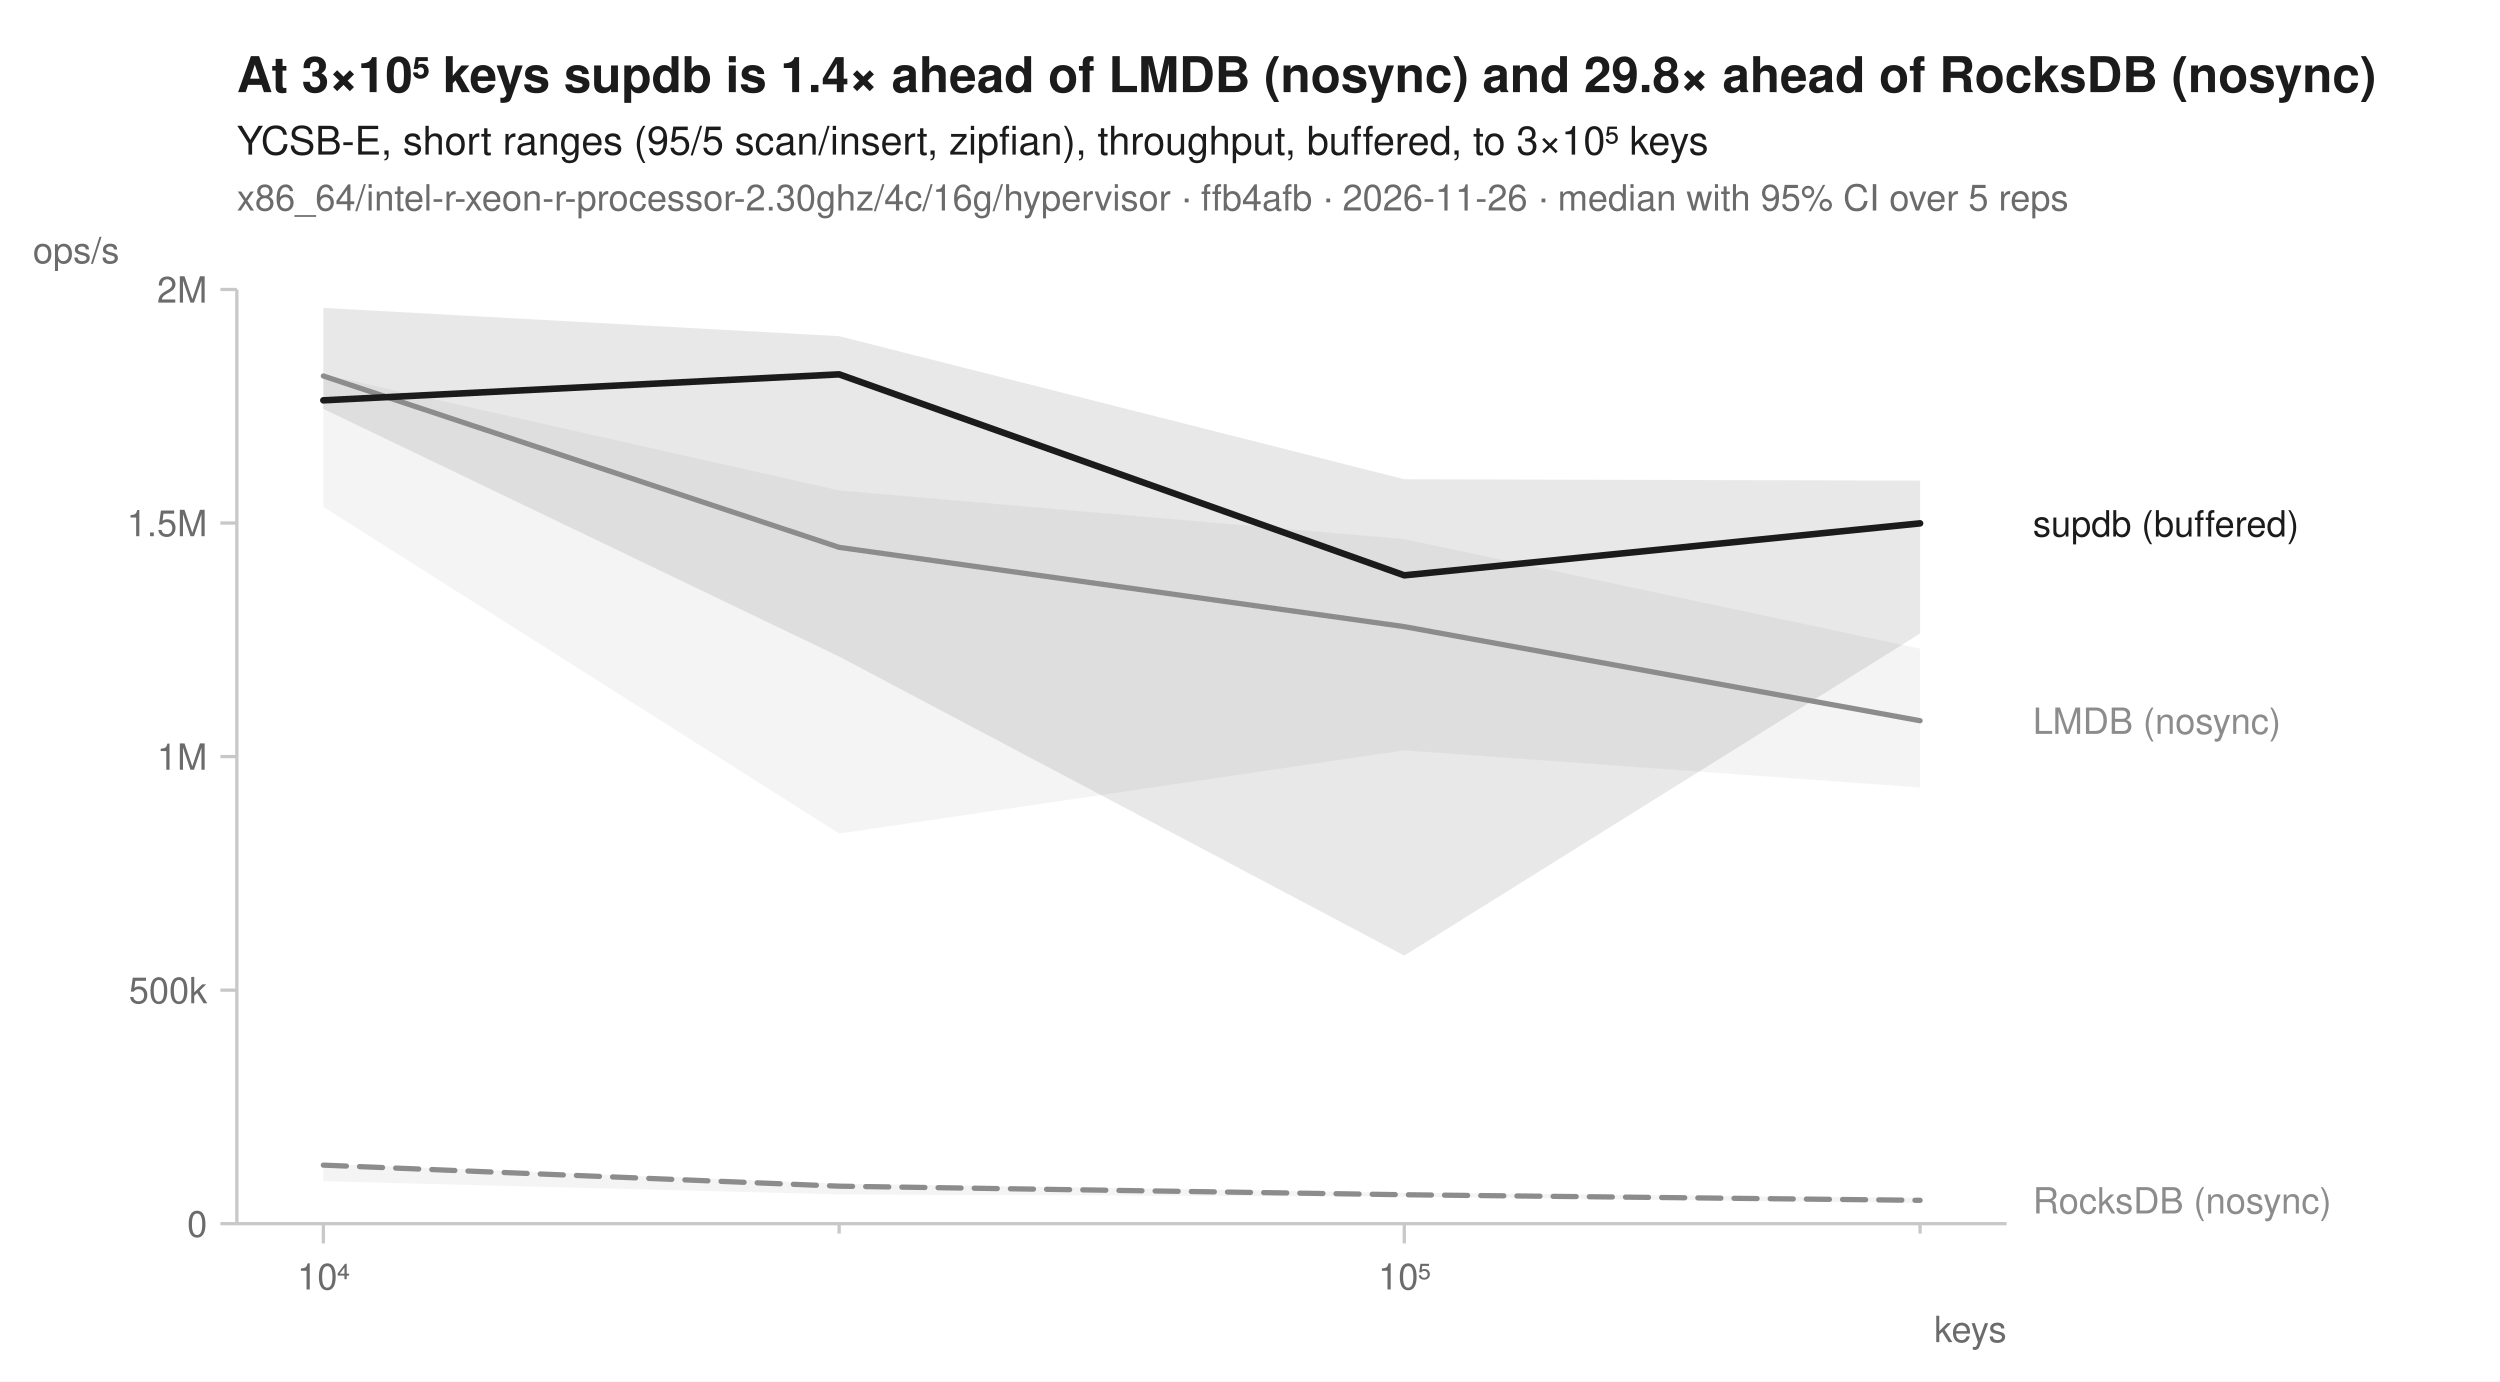
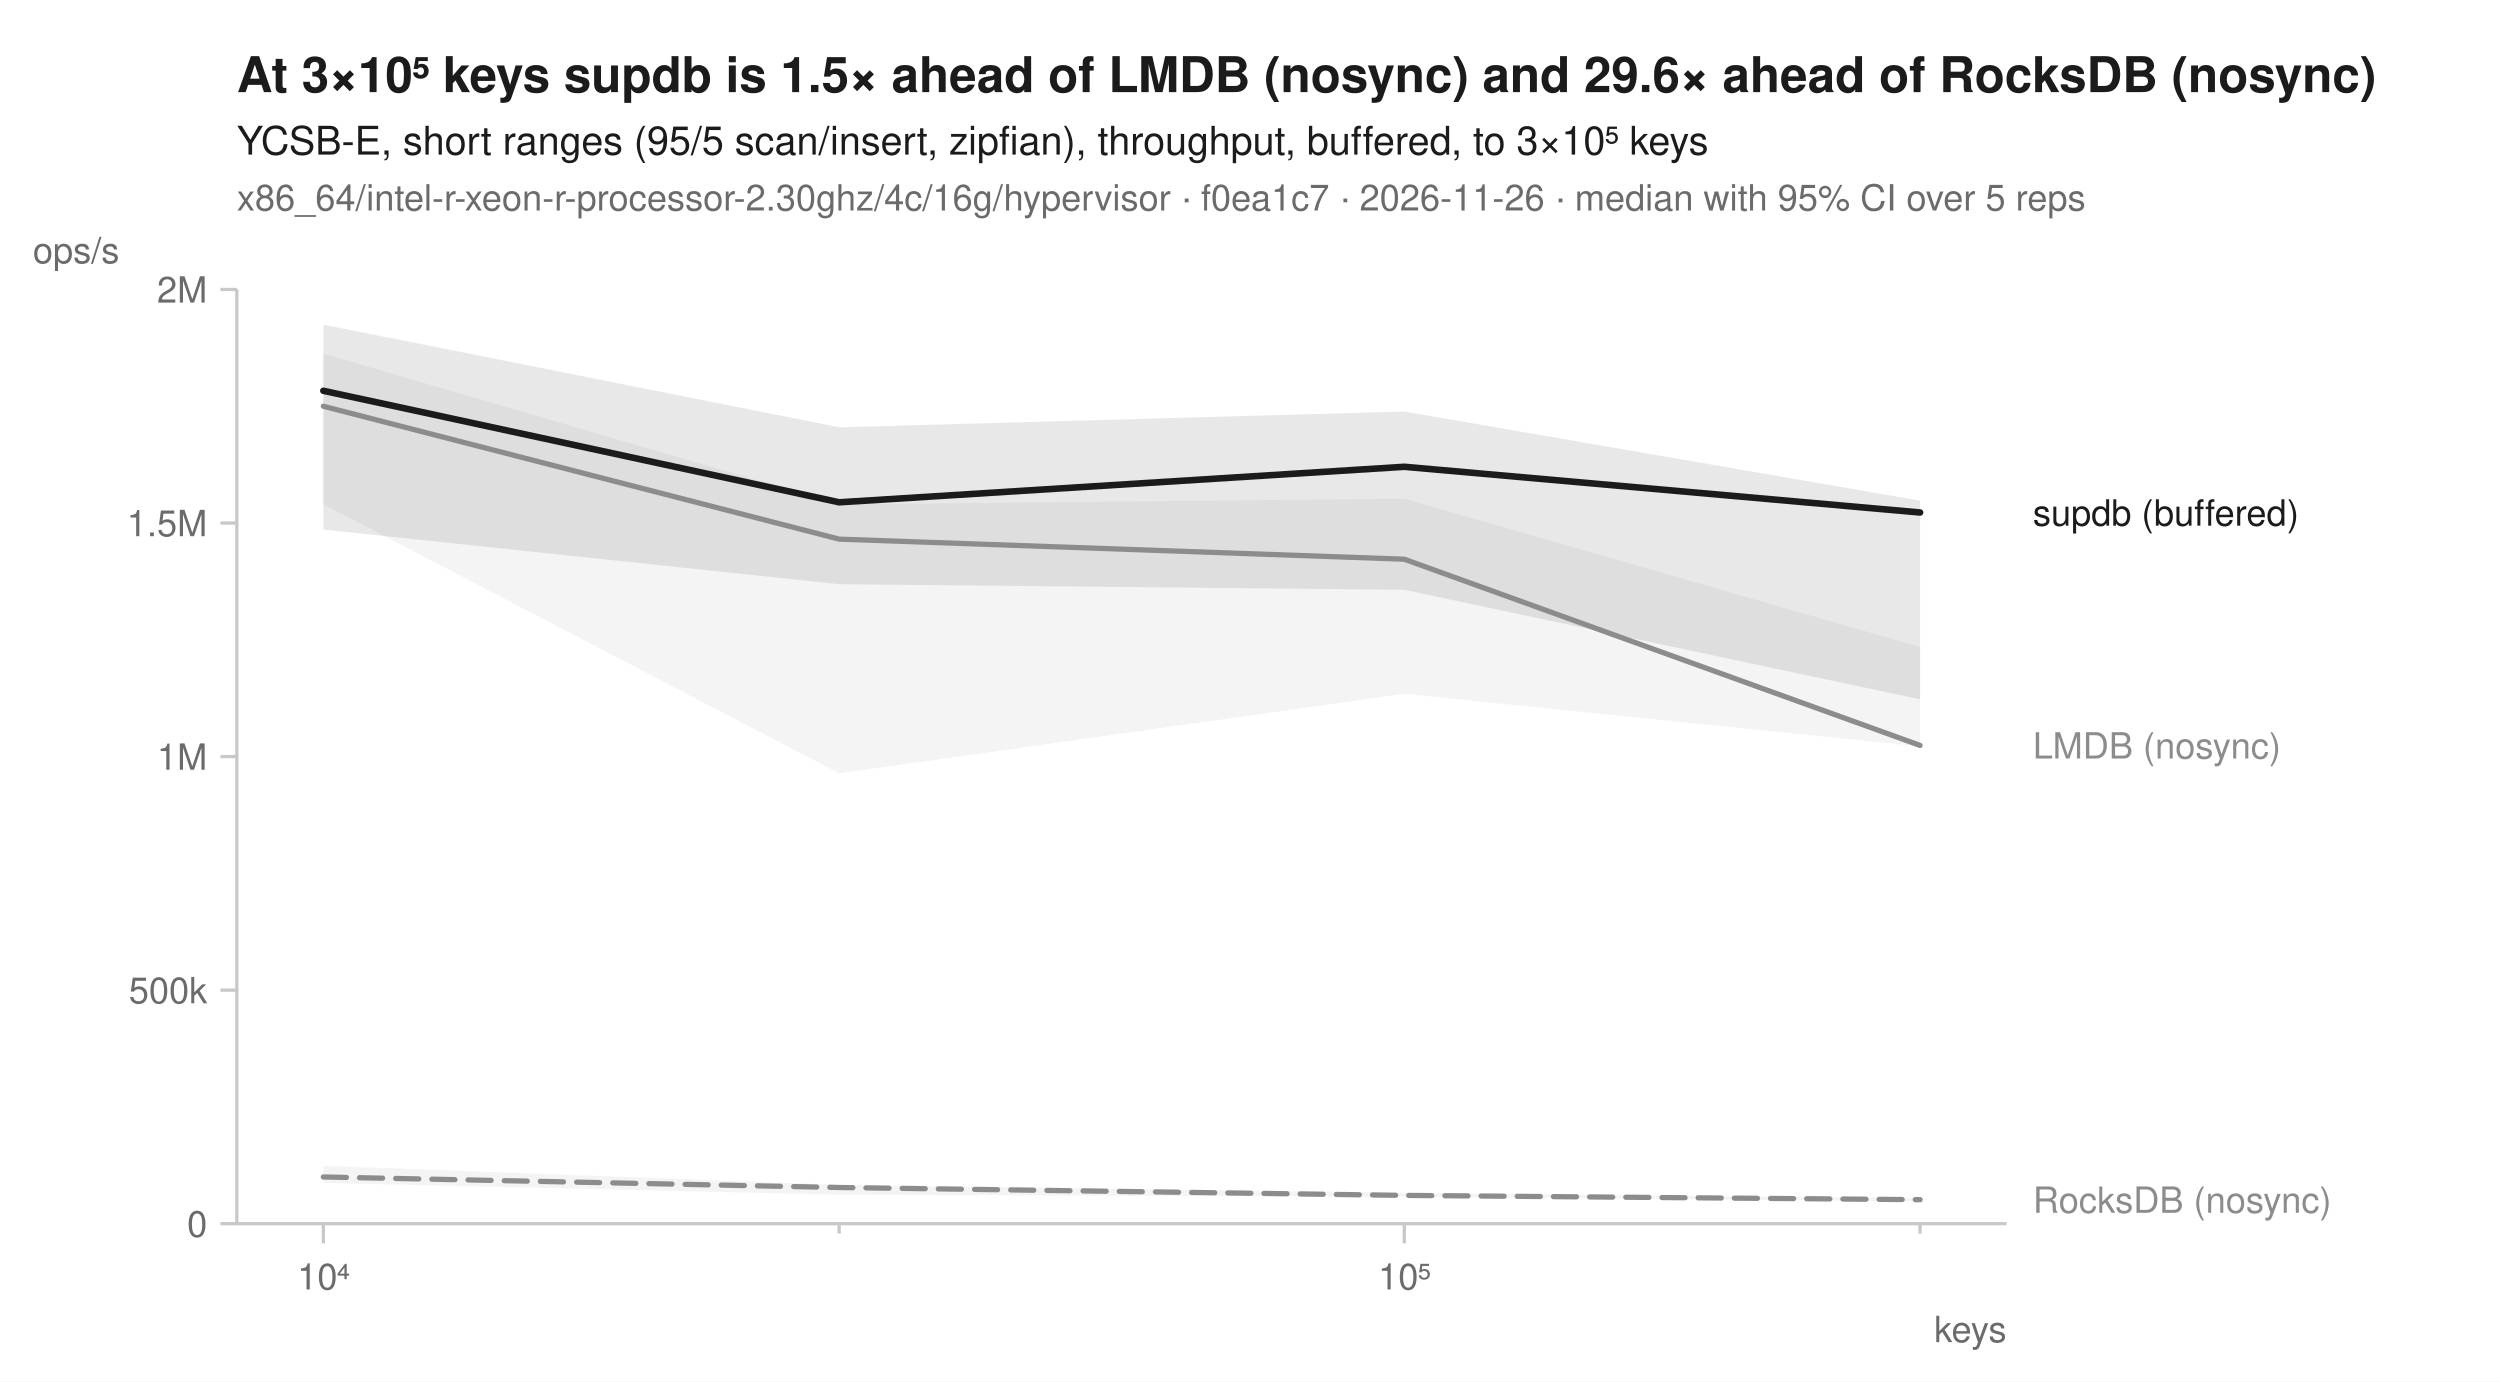
<svg xmlns="http://www.w3.org/2000/svg" width="760" height="420" viewBox="0 0 760 420" font-family="-apple-system, BlinkMacSystemFont, 'Segoe UI', Helvetica, Arial, sans-serif" fill="#1b1b1b">
  <rect width="760" height="420" fill="white" />
-   <text x="72" y="28" font-size="15" font-weight="600">At 3×10⁵ keys supdb is 1.4× ahead of LMDB (nosync) and 29.8× ahead of RocksDB (nosync)</text>
+   <text x="72" y="28" font-size="15" font-weight="600">At 3×10⁵ keys supdb is 1.5× ahead of LMDB (nosync) and 29.6× ahead of RocksDB (nosync)</text>
  <text x="72" y="47" font-size="12">YCSB-E, short ranges (95/5 scan/insert, zipfian), throughput, buffered, to 3×10⁵ keys</text>
-   <text x="72" y="64" font-size="11" fill="#6b6b6b">x86_64/intel-r-xeon-r-processor-2.30ghz/4c/16g/hypervisor · ffb4afb · 2026-11-26 · median with 95% CI over 5 reps</text>
+   <text x="72" y="64" font-size="11" fill="#6b6b6b">x86_64/intel-r-xeon-r-processor-2.30ghz/4c/16g/hypervisor · f0ea1c7 · 2026-11-26 · median with 95% CI over 5 reps</text>
  <line x1="72" y1="372" x2="610" y2="372" stroke="#c8c8c8" stroke-width="1" />
  <line x1="72" y1="88" x2="72" y2="372" stroke="#c8c8c8" stroke-width="1" />
  <line x1="98.3" y1="372" x2="98.3" y2="378" stroke="#c8c8c8" stroke-width="1" />
  <text x="98.3" y="392" font-size="11" text-anchor="middle" fill="#6b6b6b">10⁴</text>
  <line x1="255.1" y1="372" x2="255.1" y2="375" stroke="#c8c8c8" stroke-width="1" />
  <line x1="426.9" y1="372" x2="426.9" y2="378" stroke="#c8c8c8" stroke-width="1" />
  <text x="426.9" y="392" font-size="11" text-anchor="middle" fill="#6b6b6b">10⁵</text>
  <line x1="583.7" y1="372" x2="583.7" y2="375" stroke="#c8c8c8" stroke-width="1" />
  <text x="610" y="408" font-size="11" text-anchor="end" fill="#6b6b6b">keys</text>
  <line x1="67" y1="372.0" x2="72" y2="372.0" stroke="#c8c8c8" stroke-width="1" />
  <text x="63" y="376.0" font-size="11" text-anchor="end" fill="#6b6b6b">0</text>
  <line x1="67" y1="301.0" x2="72" y2="301.0" stroke="#c8c8c8" stroke-width="1" />
  <text x="63" y="305.0" font-size="11" text-anchor="end" fill="#6b6b6b">500k</text>
  <line x1="67" y1="230.0" x2="72" y2="230.0" stroke="#c8c8c8" stroke-width="1" />
  <text x="63" y="234.0" font-size="11" text-anchor="end" fill="#6b6b6b">1M</text>
  <line x1="67" y1="159.0" x2="72" y2="159.0" stroke="#c8c8c8" stroke-width="1" />
  <text x="63" y="163.0" font-size="11" text-anchor="end" fill="#6b6b6b">1.5M</text>
  <line x1="67" y1="88.0" x2="72" y2="88.0" stroke="#c8c8c8" stroke-width="1" />
  <text x="63" y="92.0" font-size="11" text-anchor="end" fill="#6b6b6b">2M</text>
  <text x="10" y="80" font-size="11" text-anchor="start" fill="#6b6b6b">ops/s</text>
-   <path d="M98.3,353.8 L255.1,359.8 L426.9,362.6 L583.7,364.1 L583.7,365.7 L426.9,363.8 L255.1,363.1 L98.3,359.1 Z" fill="#8c8c8c" fill-opacity="0.10" />
-   <path d="M98.3,113.8 L255.1,149.1 L426.9,163.9 L583.7,197.2 L583.7,239.4 L426.9,228.1 L255.1,253.4 L98.3,154.1 Z" fill="#8c8c8c" fill-opacity="0.10" />
-   <path d="M98.3,93.6 L255.1,102.2 L426.9,145.7 L583.7,146.1 L583.7,192.6 L426.9,290.5 L255.1,199.6 L98.3,124.3 Z" fill="#1b1b1b" fill-opacity="0.10" />
-   <path d="M98.3,354.2 L255.1,360.6 L426.9,363.2 L583.7,364.9 " fill="none" stroke="#8c8c8c" stroke-width="1.6" stroke-linejoin="round" stroke-linecap="round" stroke-dasharray="7,4" />
-   <path d="M98.3,114.3 L255.1,166.4 L426.9,190.5 L583.7,219.1 " fill="none" stroke="#8c8c8c" stroke-width="1.6" stroke-linejoin="round" stroke-linecap="round" />
-   <path d="M98.3,121.7 L255.1,113.8 L426.9,174.9 L583.7,159.1 " fill="none" stroke="#1b1b1b" stroke-width="2" stroke-linejoin="round" stroke-linecap="round" />
-   <text x="618.0" y="163.1" font-size="11" fill="#1b1b1b">supdb (buffered)</text>
-   <text x="618.0" y="223.1" font-size="11" fill="#8c8c8c">LMDB (nosync)</text>
-   <text x="618.0" y="368.9" font-size="11" fill="#8c8c8c">RocksDB (nosync)</text>
+   <path d="M98.3,354.4 L255.1,360.2 L426.9,362.6 L583.7,364.3 L583.7,365.2 L426.9,363.8 L255.1,363.2 L98.3,359.6 Z" fill="#8c8c8c" fill-opacity="0.10" />
+   <path d="M98.3,107.5 L255.1,153.3 L426.9,151.6 L583.7,196.7 L583.7,226.9 L426.9,210.9 L255.1,235.1 L98.3,153.3 Z" fill="#8c8c8c" fill-opacity="0.10" />
+   <path d="M98.3,98.7 L255.1,129.9 L426.9,125.1 L583.7,152.2 L583.7,212.6 L426.9,179.3 L255.1,177.6 L98.3,161.0 Z" fill="#1b1b1b" fill-opacity="0.10" />
+   <path d="M98.3,357.8 L255.1,361.0 L426.9,363.4 L583.7,364.7 " fill="none" stroke="#8c8c8c" stroke-width="1.6" stroke-linejoin="round" stroke-linecap="round" stroke-dasharray="7,4" />
+   <path d="M98.3,123.5 L255.1,163.9 L426.9,170.0 L583.7,226.6 " fill="none" stroke="#8c8c8c" stroke-width="1.6" stroke-linejoin="round" stroke-linecap="round" />
+   <path d="M98.3,118.8 L255.1,152.7 L426.9,141.9 L583.7,155.8 " fill="none" stroke="#1b1b1b" stroke-width="2" stroke-linejoin="round" stroke-linecap="round" />
+   <text x="618.0" y="159.8" font-size="11" fill="#1b1b1b">supdb (buffered)</text>
+   <text x="618.0" y="230.6" font-size="11" fill="#8c8c8c">LMDB (nosync)</text>
+   <text x="618.0" y="368.7" font-size="11" fill="#8c8c8c">RocksDB (nosync)</text>
</svg>
